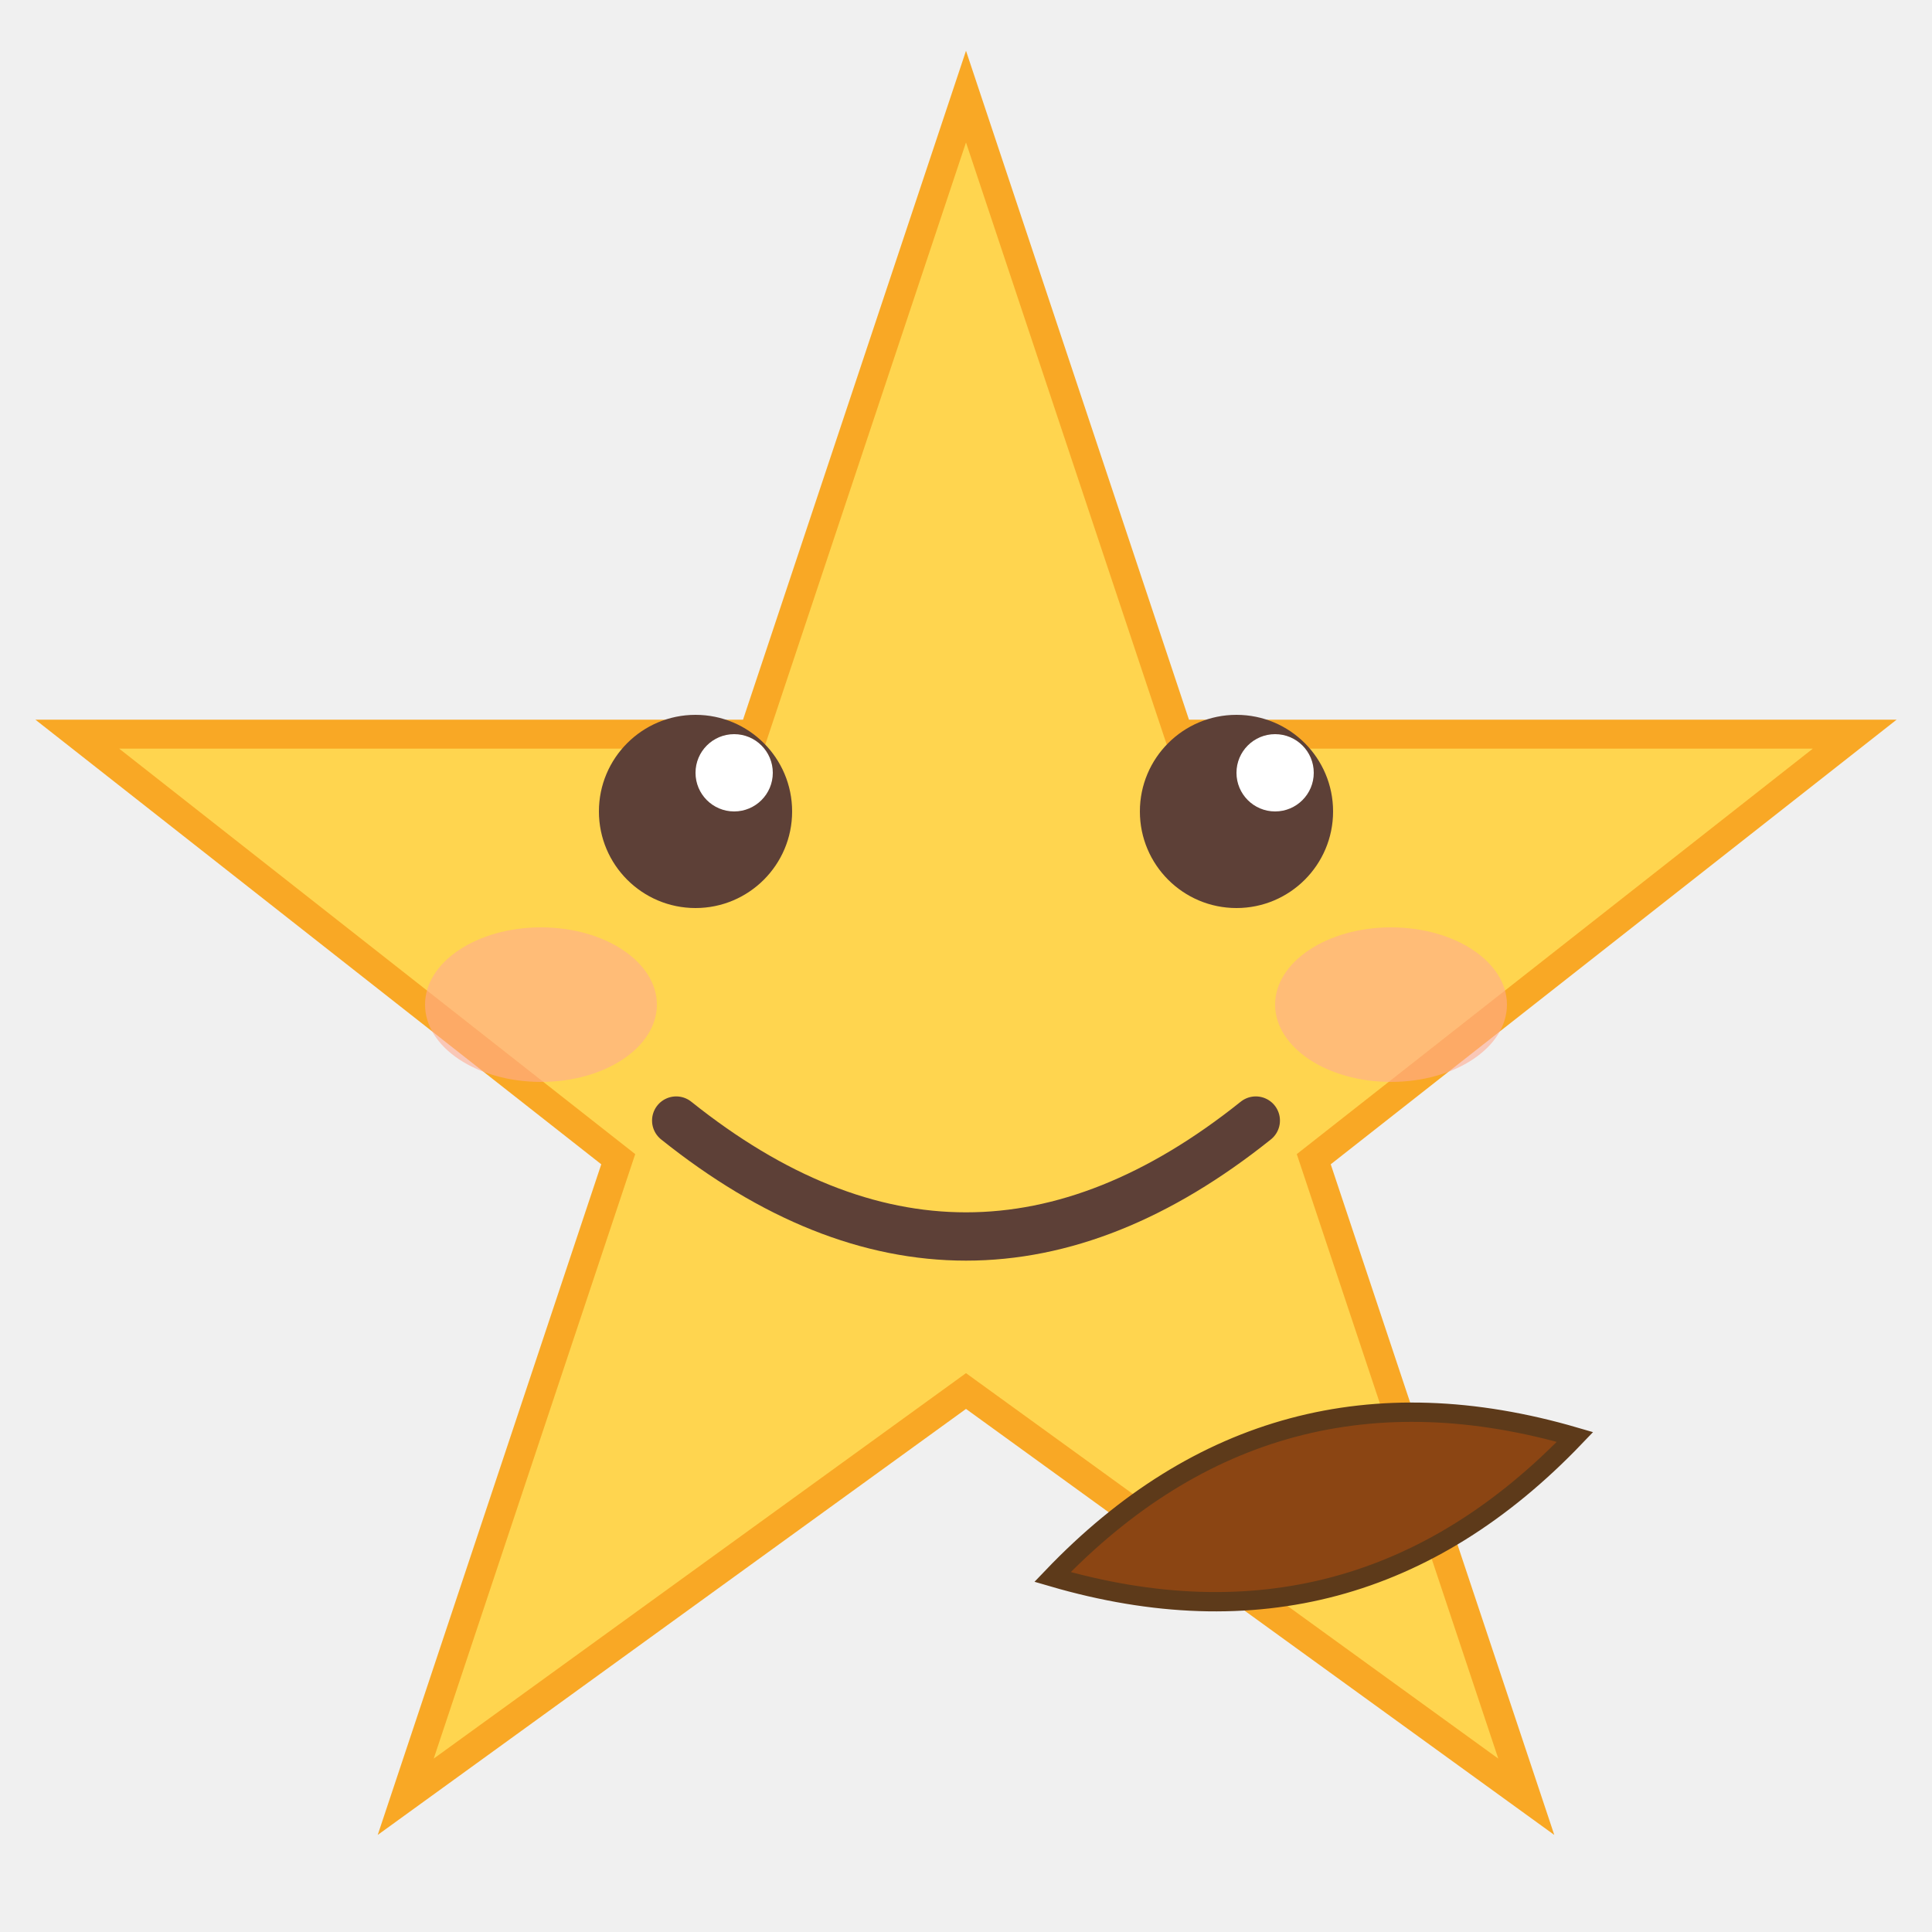
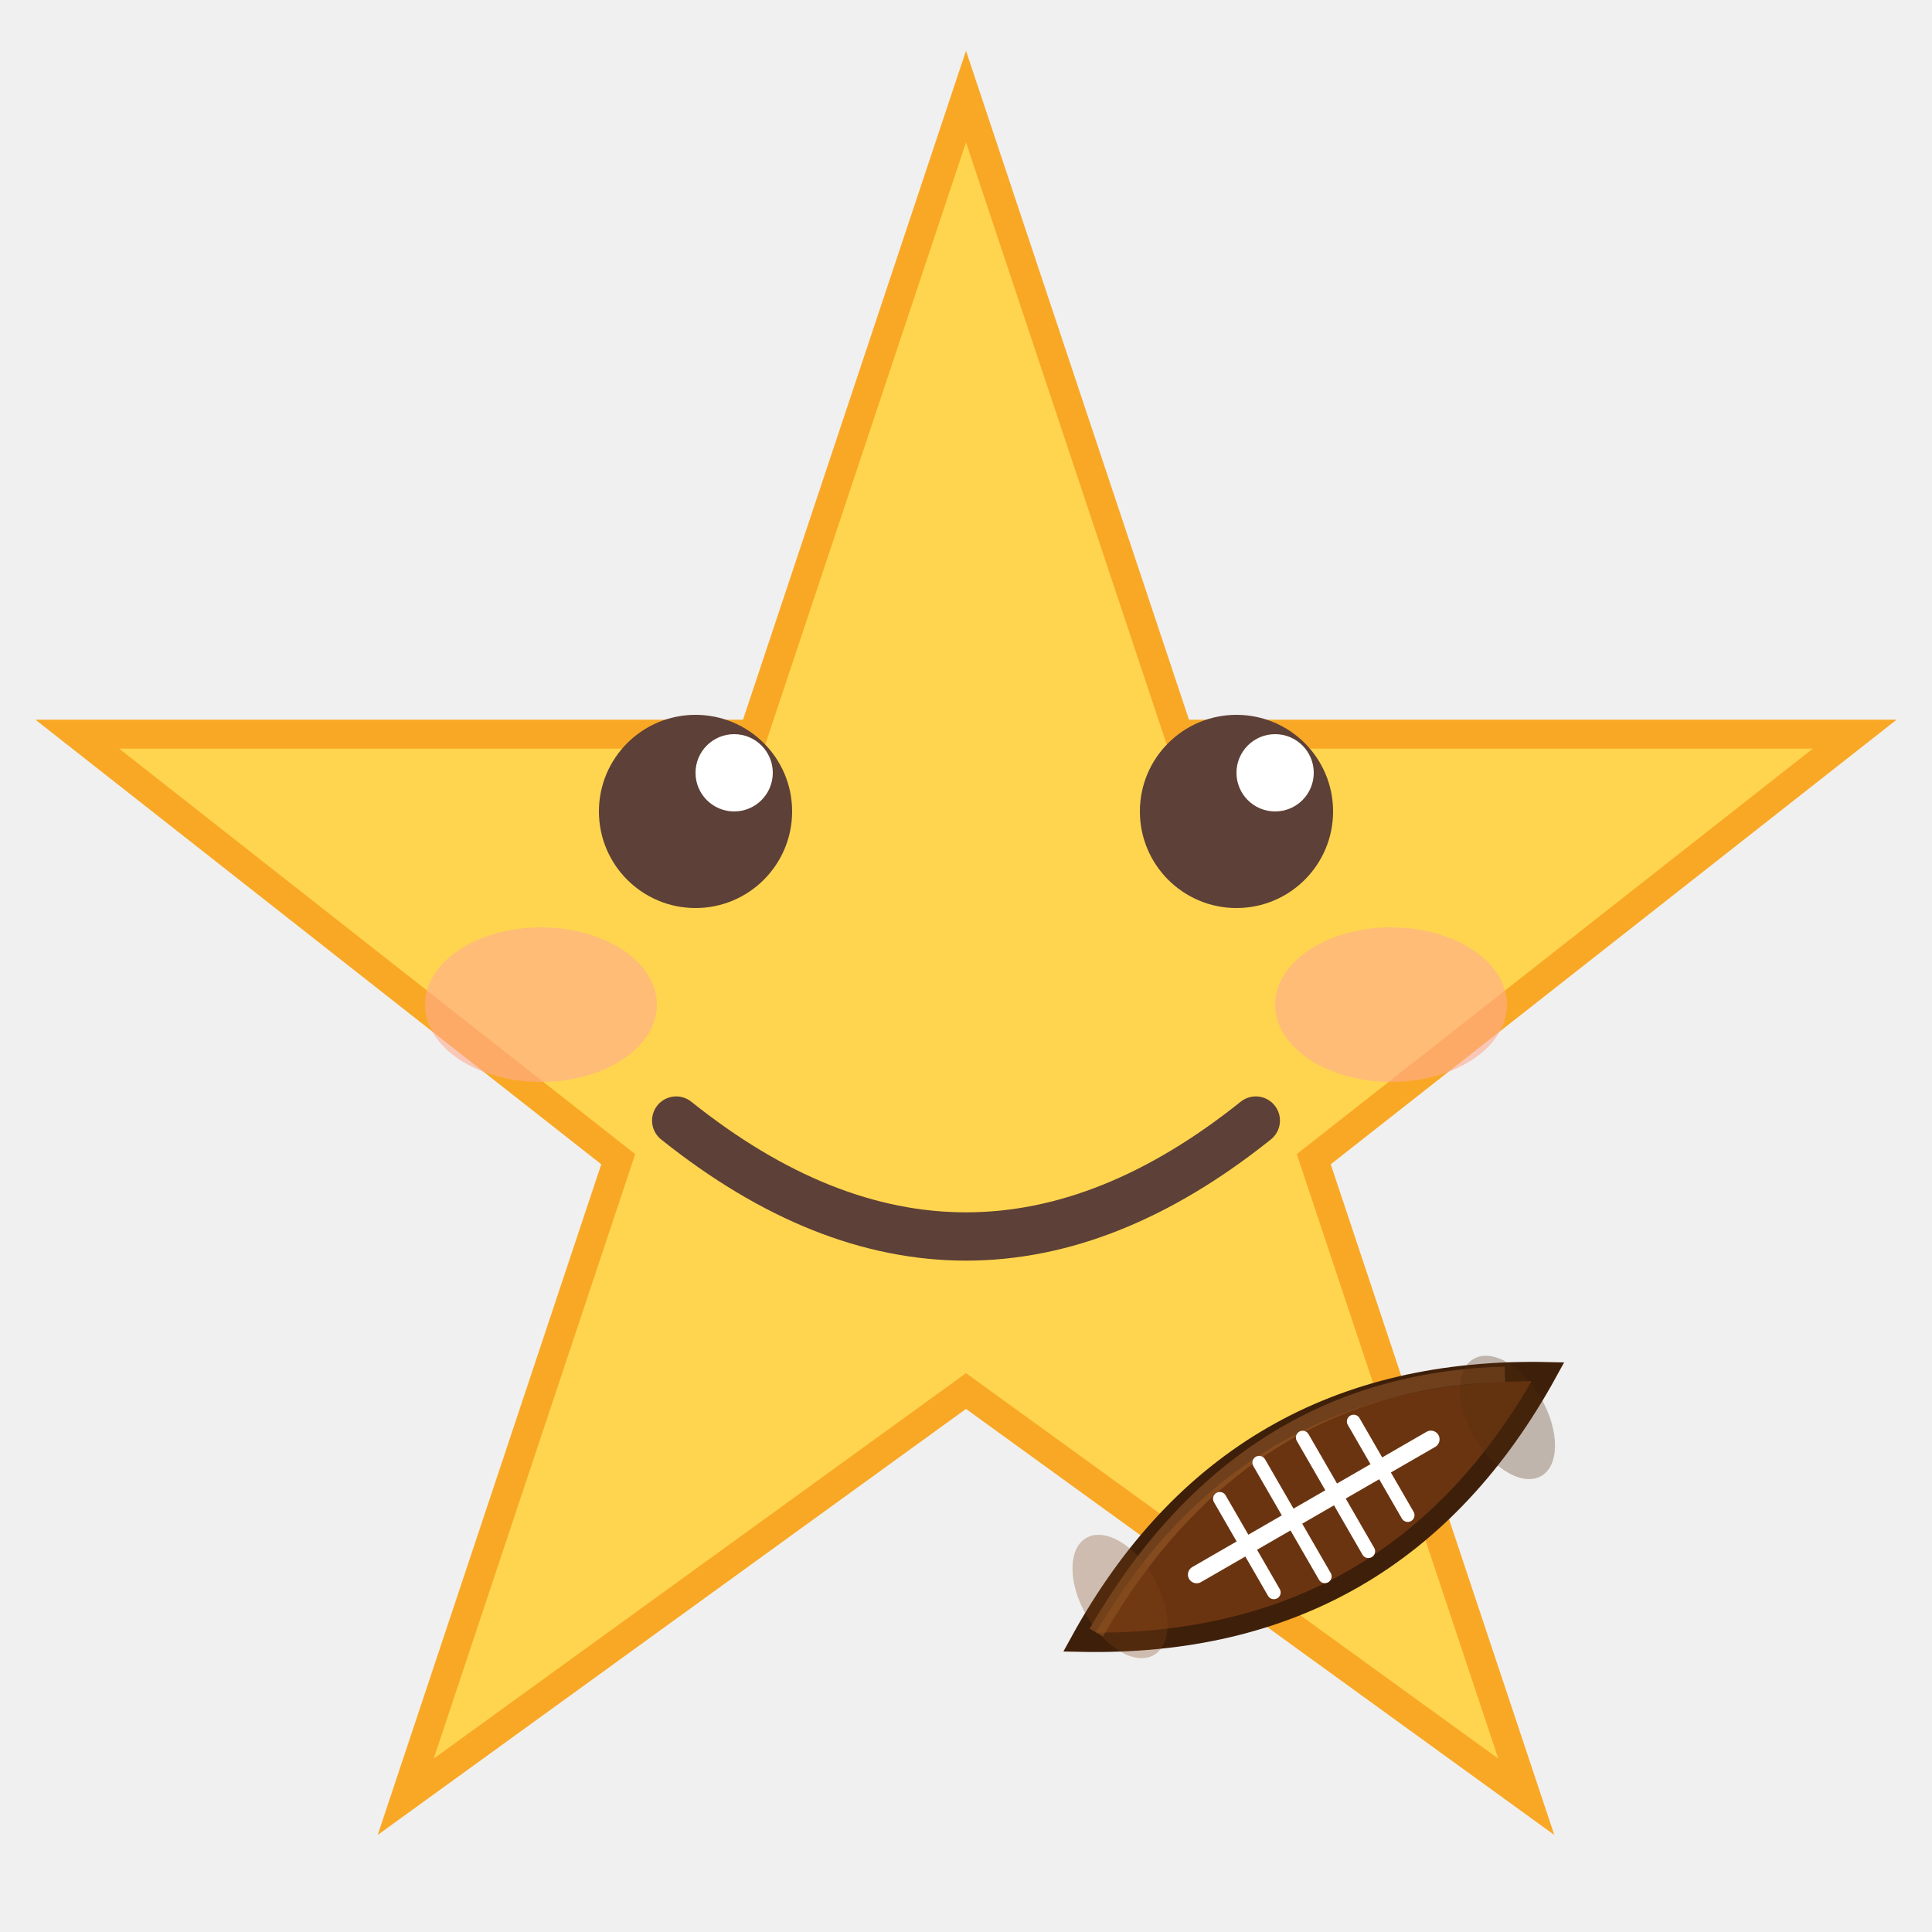
<svg xmlns="http://www.w3.org/2000/svg" viewBox="0 0 100 100" width="100" height="100">
  <path fill="#FFD54F" stroke="#F9A825" stroke-width="1.5" d="M50 5 L61 38 L96 38 L68 60 L79 93 L50 72 L21 93 L32 60 L4 38 L39 38 Z" />
  <circle cx="36" cy="42" r="5" fill="#5D4037" />
  <circle cx="64" cy="42" r="5" fill="#5D4037" />
  <circle cx="38" cy="40" r="2" fill="white" />
  <circle cx="66" cy="40" r="2" fill="white" />
  <path d="M35 58 Q50 70 65 58" stroke="#5D4037" stroke-width="2.5" fill="none" stroke-linecap="round" />
  <ellipse cx="28" cy="52" rx="6" ry="4" fill="#FFAB91" opacity="0.6" />
  <ellipse cx="72" cy="52" rx="6" ry="4" fill="#FFAB91" opacity="0.6" />
-   <g transform="translate(68, 78) rotate(-15)">
-     <path d="M-14 0 Q0 -8.5 14 0 Q0 8.5 -14 0 Z" fill="#8B4513" stroke="#5D3A1A" stroke-width="1" />
+   <g transform="translate(68, 78) rotate(-30)">
+     <path d="M-14 0 Q0 -8.5 14 0 Q0 8.5 -14 0 Z" fill="#6B3410" stroke="#3E1F0A" stroke-width="1" />
+     <path d="M-13 0 Q0 -7.5 12 -1" fill="none" stroke="#A0612B" stroke-width="0.8" opacity="0.5" />
+     <line x1="-7" y1="0" x2="7" y2="0" stroke="white" stroke-width="0.9" stroke-linecap="round" />
+     <line x1="-4" y1="-2.8" x2="-4" y2="2.8" stroke="white" stroke-width="0.7" stroke-linecap="round" />
+     <line x1="-1.3" y1="-3.4" x2="-1.3" y2="3.4" stroke="white" stroke-width="0.7" stroke-linecap="round" />
+     <line x1="1.3" y1="-3.4" x2="1.3" y2="3.4" stroke="white" stroke-width="0.7" stroke-linecap="round" />
+     <line x1="4" y1="-2.8" x2="4" y2="2.8" stroke="white" stroke-width="0.7" stroke-linecap="round" />
+     <ellipse cx="-11" cy="-1" rx="2" ry="3.5" fill="#7D4417" opacity="0.3" />
+     <ellipse cx="11" cy="1" rx="2" ry="3.5" fill="#502A0C" opacity="0.3" />
  </g>
</svg>
